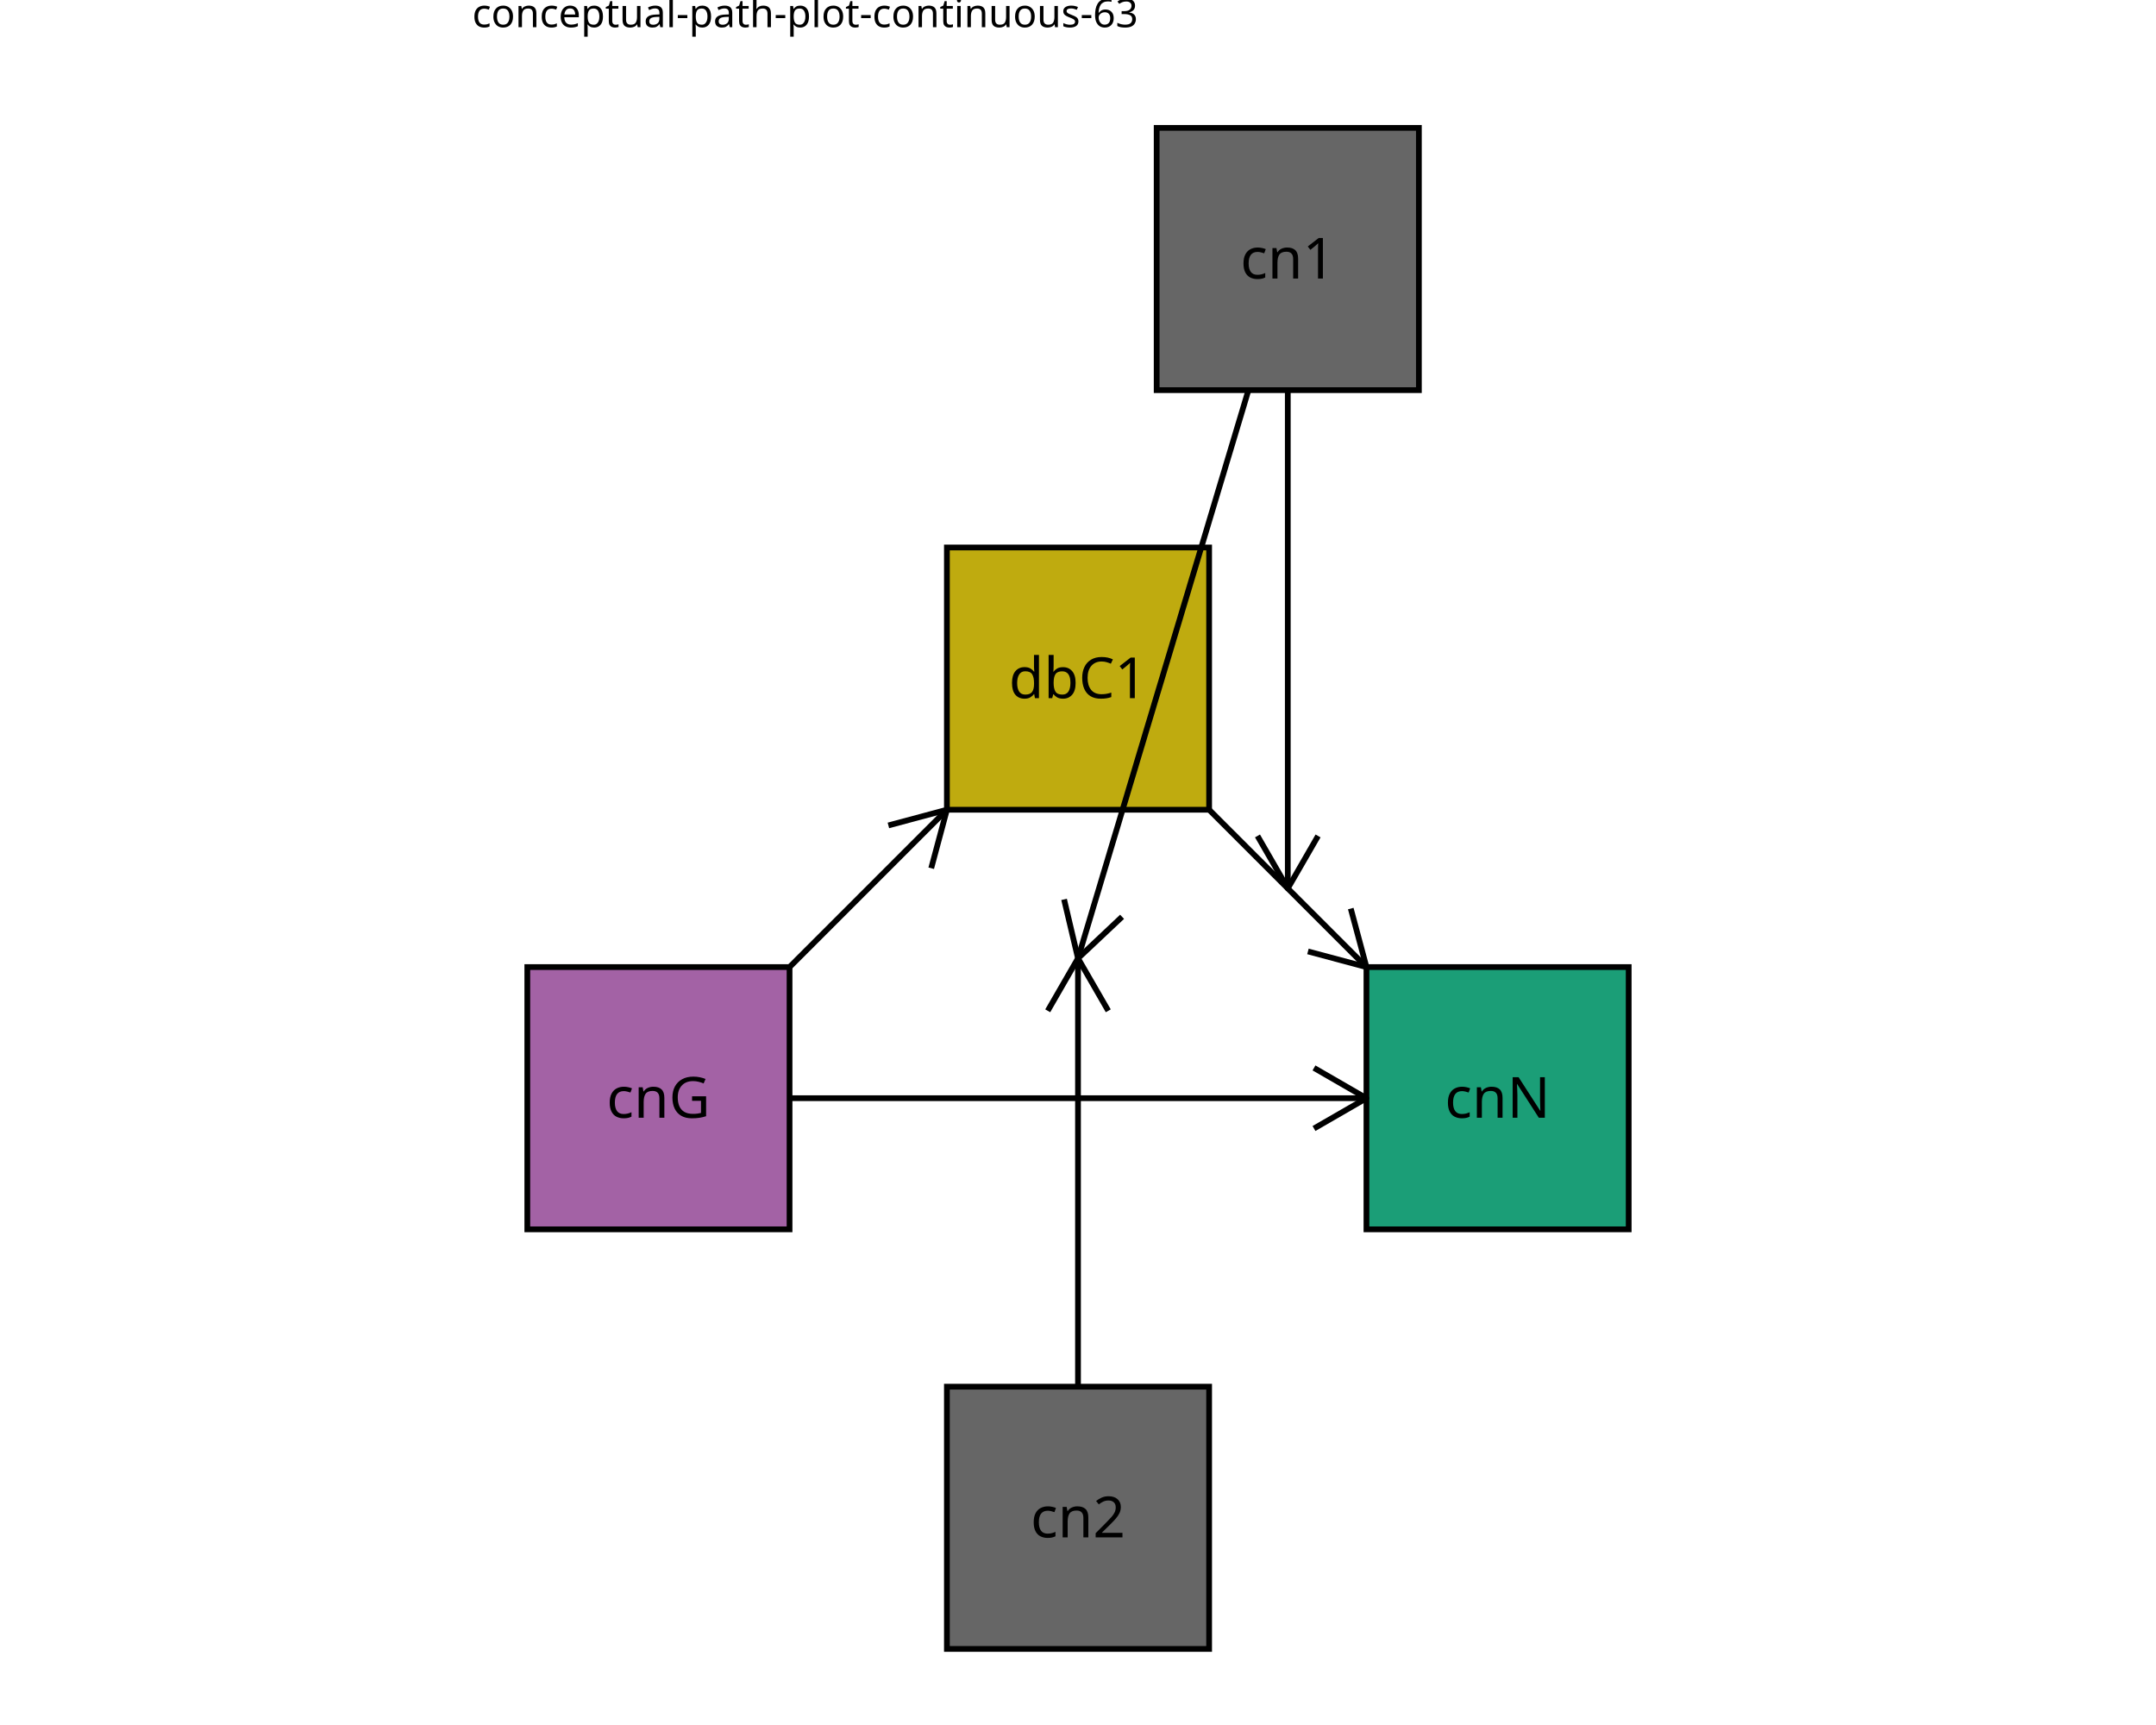
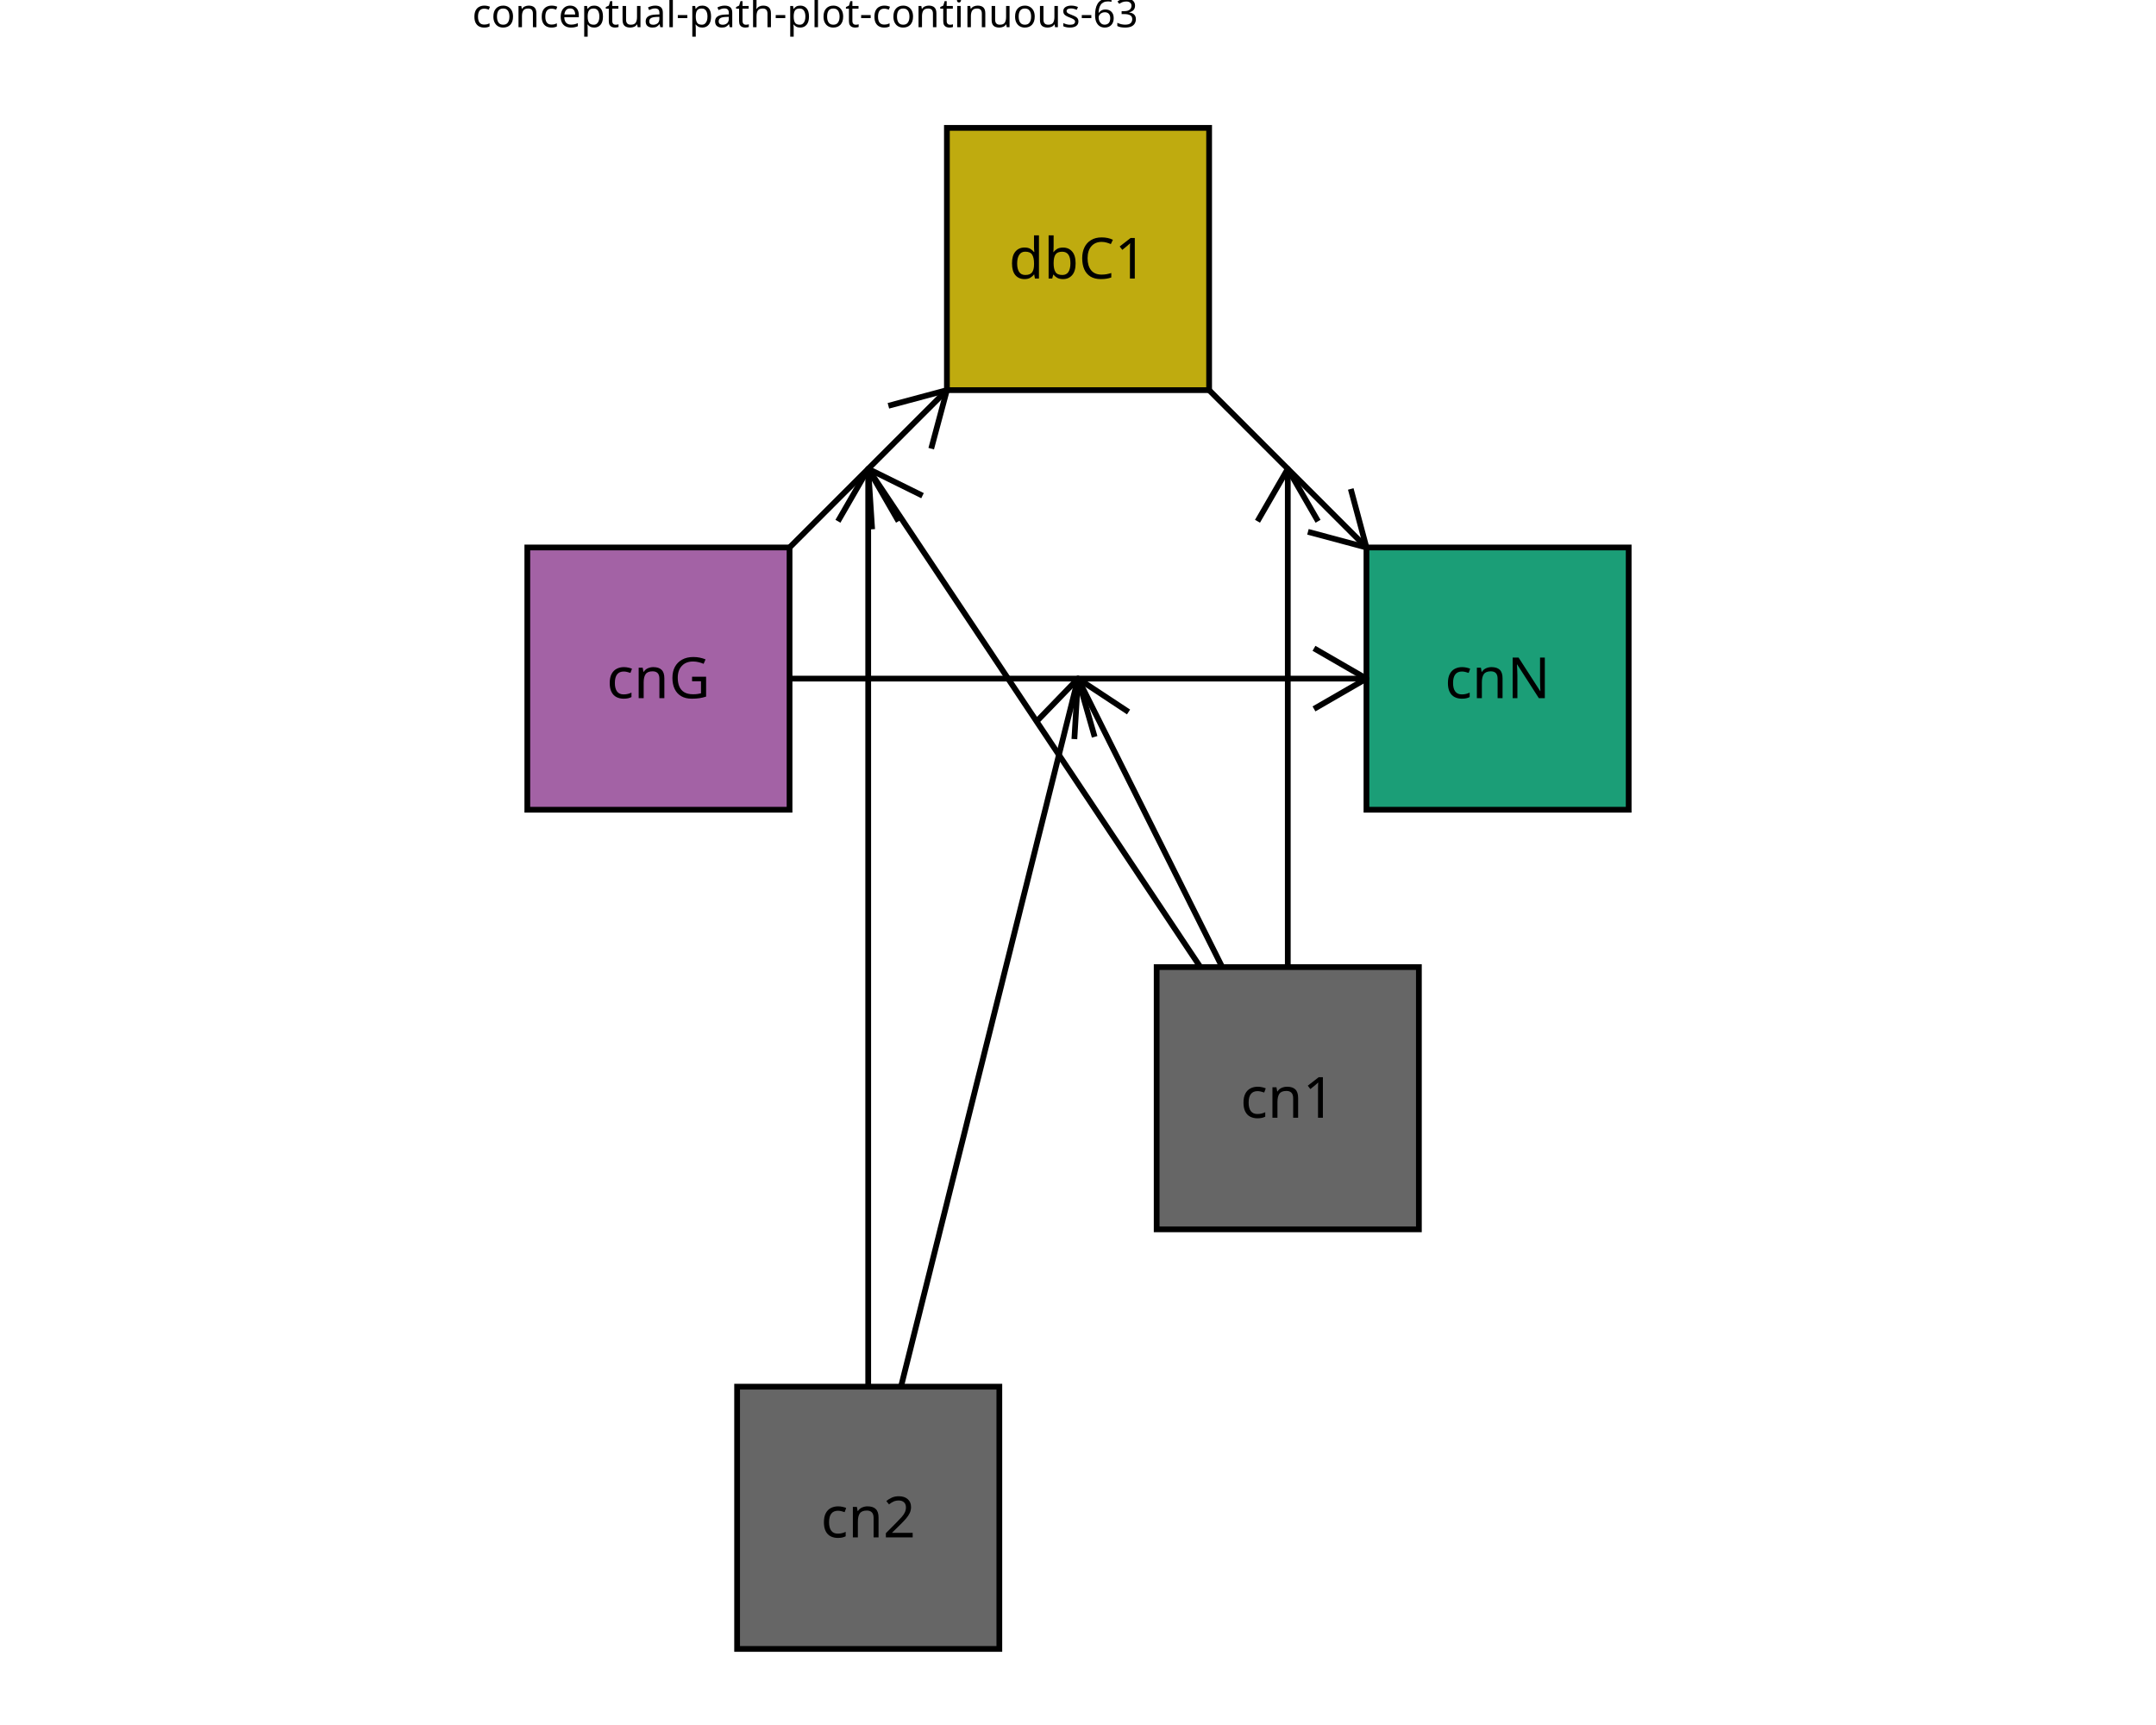
<svg xmlns="http://www.w3.org/2000/svg" class="svglite" data-engine-version="2.0" width="720.00pt" height="576.00pt" viewBox="0 0 720.00 576.00">
  <defs>
    <style type="text/css">
    .svglite line, .svglite polyline, .svglite polygon, .svglite path, .svglite rect, .svglite circle {
      fill: none;
      stroke: #000000;
      stroke-linecap: round;
      stroke-linejoin: round;
      stroke-miterlimit: 10.00;
    }
  </style>
  </defs>
  <rect width="100%" height="100%" style="stroke: none; fill: #FFFFFF;" />
  <defs>
    <clipPath id="cpMC4wMHw3MjAuMDB8MC4wMHw1NzYuMDA=">
      <rect x="0.00" y="0.00" width="720.00" height="576.00" />
    </clipPath>
  </defs>
  <g clip-path="url(#cpMC4wMHw3MjAuMDB8MC4wMHw1NzYuMDA=)">
</g>
  <defs>
    <clipPath id="cpMTU3LjcxfDU2Mi4yOXwwLjAwfDU3Ni4wMA==">
      <rect x="157.71" y="0.00" width="404.57" height="576.00" />
    </clipPath>
  </defs>
  <g clip-path="url(#cpMTU3LjcxfDU2Mi4yOXwwLjAwfDU3Ni4wMA==)">
    <rect x="157.71" y="0.00" width="404.57" height="576.00" style="stroke-width: 10.67; stroke: none;" />
  </g>
  <g clip-path="url(#cpMC4wMHw3MjAuMDB8MC4wMHw1NzYuMDA=)">
</g>
  <defs>
    <clipPath id="cpMTU3LjcxfDU2Mi4yOXwxNy4zMHw1NzYuMDA=">
      <rect x="157.71" y="17.30" width="404.57" height="558.70" />
    </clipPath>
  </defs>
  <g clip-path="url(#cpMTU3LjcxfDU2Mi4yOXwxNy4zMHw1NzYuMDA=)">
    <rect x="157.71" y="17.30" width="404.57" height="558.70" style="stroke-width: 10.67; stroke: none;" />
-     <rect x="176.10" y="322.92" width="87.57" height="87.57" style="stroke-width: 1.92; stroke-linecap: butt; stroke-linejoin: miter; fill: #A362A5;" />
-     <rect x="456.33" y="322.92" width="87.57" height="87.57" style="stroke-width: 1.92; stroke-linecap: butt; stroke-linejoin: miter; fill: #1B9E77;" />
-     <rect x="316.22" y="182.81" width="87.57" height="87.57" style="stroke-width: 1.92; stroke-linecap: butt; stroke-linejoin: miter; fill: #BFAB0F;" />
-     <rect x="386.27" y="42.70" width="87.57" height="87.57" style="stroke-width: 1.92; stroke-linecap: butt; stroke-linejoin: miter; fill: #666666;" />
-     <rect x="316.22" y="463.03" width="87.57" height="87.57" style="stroke-width: 1.92; stroke-linecap: butt; stroke-linejoin: miter; fill: #666666;" />
-     <rect x="316.22" y="276.22" width="87.57" height="87.57" style="stroke-width: 1.92; stroke: none; stroke-linecap: butt; stroke-linejoin: miter;" />
-     <rect x="386.27" y="252.87" width="87.57" height="87.57" style="stroke-width: 1.92; stroke: none; stroke-linecap: butt; stroke-linejoin: miter;" />
-     <rect x="316.22" y="276.22" width="87.57" height="87.57" style="stroke-width: 1.92; stroke: none; stroke-linecap: butt; stroke-linejoin: miter;" />
-     <polyline points="263.67,366.71 265.18,366.71 268.01,366.71 270.84,366.71 273.67,366.71 276.50,366.71 279.33,366.71 282.16,366.71 284.99,366.71 287.82,366.71 290.65,366.71 293.48,366.71 296.31,366.71 299.14,366.71 301.97,366.71 304.80,366.71 307.63,366.71 310.47,366.71 313.30,366.71 316.13,366.71 318.96,366.71 321.79,366.71 324.62,366.71 327.45,366.71 330.28,366.71 333.11,366.71 335.94,366.71 338.77,366.71 341.60,366.71 344.43,366.71 347.26,366.71 350.09,366.71 352.92,366.71 355.75,366.71 358.58,366.71 361.42,366.71 364.25,366.71 367.08,366.71 369.91,366.71 372.74,366.71 375.57,366.71 378.40,366.71 381.23,366.71 384.06,366.71 386.89,366.71 389.72,366.71 392.55,366.71 395.38,366.71 398.21,366.71 401.04,366.71 403.87,366.71 406.70,366.71 409.53,366.71 412.37,366.71 415.20,366.71 418.03,366.71 420.86,366.71 423.69,366.71 426.52,366.71 429.35,366.71 432.18,366.71 435.01,366.71 437.84,366.71 440.67,366.71 443.50,366.71 446.33,366.71 449.16,366.71 451.99,366.71 454.82,366.71 456.33,366.71 " style="stroke-width: 1.92; stroke-linecap: butt;" />
-     <polyline points="438.81,376.82 456.33,366.71 438.81,356.59 " style="stroke-width: 1.92; stroke-linecap: butt;" />
-     <polyline points="430.06,130.27 430.06,131.07 430.06,133.19 430.06,135.31 430.06,137.43 430.06,139.56 430.06,141.68 430.06,143.80 430.06,145.93 430.06,148.05 430.06,150.17 430.06,152.29 430.06,154.42 430.06,156.54 430.06,158.66 430.06,160.79 430.06,162.91 430.06,165.03 430.06,167.15 430.06,169.28 430.06,171.40 430.06,173.52 430.06,175.65 430.06,177.77 430.06,179.89 430.06,182.02 430.06,184.14 430.06,186.26 430.06,188.38 430.06,190.51 430.06,192.63 430.06,194.75 430.06,196.88 430.06,199.00 430.06,201.12 430.06,203.24 430.06,205.37 430.06,207.49 430.06,209.61 430.06,211.74 430.06,213.86 430.06,215.98 430.06,218.10 430.06,220.23 430.06,222.35 430.06,224.47 430.06,226.60 430.06,228.72 430.06,230.84 430.06,232.96 430.06,235.09 430.06,237.21 430.06,239.33 430.06,241.46 430.06,243.58 430.06,245.70 430.06,247.83 430.06,249.95 430.06,252.07 430.06,254.19 430.06,256.32 430.06,258.44 430.06,260.56 430.06,262.69 430.06,264.81 430.06,266.93 430.06,269.05 430.06,271.18 430.06,273.30 430.06,275.42 430.06,277.55 430.06,279.67 430.06,281.79 430.06,283.91 430.06,286.04 430.06,288.16 430.06,290.28 430.06,292.41 430.06,294.53 430.06,296.65 " style="stroke-width: 1.92; stroke-linecap: butt;" />
-     <polyline points="419.94,279.13 430.06,296.65 440.17,279.13 " style="stroke-width: 1.92; stroke-linecap: butt;" />
-     <polyline points="360.00,463.03 360.00,461.53 360.00,459.64 360.00,457.76 360.00,455.87 360.00,453.98 360.00,452.10 360.00,450.21 360.00,448.32 360.00,446.43 360.00,444.55 360.00,442.66 360.00,440.77 360.00,438.89 360.00,437.00 360.00,435.11 360.00,433.23 360.00,431.34 360.00,429.45 360.00,427.56 360.00,425.68 360.00,423.79 360.00,421.90 360.00,420.02 360.00,418.13 360.00,416.24 360.00,414.36 360.00,412.47 360.00,410.58 360.00,408.69 360.00,406.81 360.00,404.92 360.00,403.03 360.00,401.15 360.00,399.26 360.00,397.37 360.00,395.49 360.00,393.60 360.00,391.71 360.00,389.82 360.00,387.94 360.00,386.05 360.00,384.16 360.00,382.28 360.00,380.39 360.00,378.50 360.00,376.61 360.00,374.73 360.00,372.84 360.00,370.95 360.00,369.07 360.00,367.18 360.00,365.29 360.00,363.41 360.00,361.52 360.00,359.63 360.00,357.74 360.00,355.86 360.00,353.97 360.00,352.08 360.00,350.20 360.00,348.31 360.00,346.42 360.00,344.54 360.00,342.65 360.00,340.76 360.00,338.87 360.00,336.99 360.00,335.10 360.00,333.21 360.00,331.33 360.00,329.44 360.00,327.55 360.00,325.67 360.00,323.78 360.00,321.89 360.00,320.00 " style="stroke-width: 1.92; stroke-linecap: butt;" />
-     <polyline points="370.11,337.52 360.00,320.00 349.89,337.52 " style="stroke-width: 1.92; stroke-linecap: butt;" />
-     <polyline points="263.67,322.92 263.76,322.83 265.18,321.42 266.59,320.00 268.01,318.59 269.42,317.17 270.84,315.76 272.25,314.34 273.67,312.93 275.08,311.51 276.50,310.10 277.91,308.68 279.33,307.27 280.74,305.85 282.16,304.44 283.58,303.02 284.99,301.61 286.41,300.19 287.82,298.77 289.24,297.36 290.65,295.94 292.07,294.53 293.48,293.11 294.90,291.70 296.31,290.28 297.73,288.87 299.14,287.45 300.56,286.04 301.97,284.62 303.39,283.21 304.80,281.79 306.22,280.38 307.63,278.96 309.05,277.55 310.47,276.13 311.88,274.72 313.30,273.30 314.71,271.88 316.13,270.47 316.22,270.38 " style="stroke-width: 1.92; stroke-linecap: butt;" />
-     <polyline points="310.98,289.92 316.22,270.38 296.68,275.62 " style="stroke-width: 1.92; stroke-linecap: butt;" />
-     <polyline points="403.78,270.38 403.87,270.47 405.29,271.88 406.70,273.30 408.12,274.72 409.53,276.13 410.95,277.55 412.37,278.96 413.78,280.38 415.20,281.79 416.61,283.21 418.03,284.62 419.44,286.04 420.86,287.45 422.27,288.87 423.69,290.28 425.10,291.70 426.52,293.11 427.93,294.53 429.35,295.94 430.76,297.36 432.18,298.77 433.59,300.19 435.01,301.61 436.42,303.02 437.84,304.44 439.26,305.85 440.67,307.27 442.09,308.68 443.50,310.10 444.92,311.51 446.33,312.93 447.75,314.34 449.16,315.76 450.58,317.17 451.99,318.59 453.41,320.00 454.82,321.42 456.24,322.83 456.33,322.92 " style="stroke-width: 1.92; stroke-linecap: butt;" />
-     <polyline points="436.79,317.69 456.33,322.92 451.09,303.38 " style="stroke-width: 1.92; stroke-linecap: butt;" />
-     <polyline points="416.92,130.27 416.61,131.30 415.90,133.66 415.20,136.02 414.49,138.38 413.78,140.74 413.07,143.10 412.37,145.45 411.66,147.81 410.95,150.17 410.24,152.53 409.53,154.89 408.83,157.25 408.12,159.61 407.41,161.97 406.70,164.32 406.00,166.68 405.29,169.04 404.58,171.40 403.87,173.76 403.17,176.12 402.46,178.48 401.75,180.84 401.04,183.19 400.34,185.55 399.63,187.91 398.92,190.27 398.21,192.63 397.50,194.99 396.80,197.35 396.09,199.71 395.38,202.06 394.67,204.42 393.97,206.78 393.26,209.14 392.55,211.50 391.84,213.86 391.14,216.22 390.43,218.58 389.72,220.93 389.01,223.29 388.31,225.65 387.60,228.01 386.89,230.37 386.18,232.73 385.47,235.09 384.77,237.45 384.06,239.81 383.35,242.16 382.64,244.52 381.94,246.88 381.23,249.24 380.52,251.60 379.81,253.96 379.11,256.32 378.40,258.68 377.69,261.03 376.98,263.39 376.28,265.75 375.57,268.11 374.86,270.47 374.15,272.83 373.45,275.19 372.74,277.55 372.03,279.90 371.32,282.26 370.61,284.62 369.91,286.98 369.20,289.34 368.49,291.70 367.78,294.06 367.08,296.42 366.37,298.77 365.66,301.13 364.95,303.49 364.25,305.85 363.54,308.21 362.83,310.57 362.12,312.93 361.42,315.29 360.71,317.65 360.00,320.00 " style="stroke-width: 1.92; stroke-linecap: butt;" />
-     <polyline points="355.35,300.32 360.00,320.00 374.72,306.13 " style="stroke-width: 1.92; stroke-linecap: butt;" />
-     <text x="219.89" y="373.23" text-anchor="middle" style="font-size: 18.97px; font-family: sans;" textLength="34.80px" lengthAdjust="spacingAndGlyphs">cnG</text>
-     <text x="500.11" y="373.23" text-anchor="middle" style="font-size: 18.97px; font-family: sans;" textLength="33.74px" lengthAdjust="spacingAndGlyphs">cnN</text>
-     <text x="360.00" y="233.12" text-anchor="middle" style="font-size: 18.97px; font-family: sans;" textLength="45.35px" lengthAdjust="spacingAndGlyphs">dbC1</text>
-     <text x="430.06" y="93.01" text-anchor="middle" style="font-size: 18.97px; font-family: sans;" textLength="30.59px" lengthAdjust="spacingAndGlyphs">cn1</text>
-     <text x="360.00" y="513.35" text-anchor="middle" style="font-size: 18.97px; font-family: sans;" textLength="30.59px" lengthAdjust="spacingAndGlyphs">cn2</text>
+     <rect x="176.10" y="182.81" width="87.57" height="87.57" style="stroke-width: 1.92; stroke-linecap: butt; stroke-linejoin: miter; fill: #A362A5;" />
+     <rect x="456.33" y="182.81" width="87.57" height="87.57" style="stroke-width: 1.92; stroke-linecap: butt; stroke-linejoin: miter; fill: #1B9E77;" />
+     <rect x="316.22" y="42.70" width="87.57" height="87.57" style="stroke-width: 1.92; stroke-linecap: butt; stroke-linejoin: miter; fill: #BFAB0F;" />
+     <rect x="386.27" y="322.92" width="87.57" height="87.57" style="stroke-width: 1.92; stroke-linecap: butt; stroke-linejoin: miter; fill: #666666;" />
+     <rect x="246.16" y="463.03" width="87.57" height="87.57" style="stroke-width: 1.92; stroke-linecap: butt; stroke-linejoin: miter; fill: #666666;" />
+     <rect x="316.22" y="182.81" width="87.57" height="87.57" style="stroke-width: 1.92; stroke: none; stroke-linecap: butt; stroke-linejoin: miter;" />
+     <rect x="246.16" y="112.76" width="87.57" height="87.57" style="stroke-width: 1.92; stroke: none; stroke-linecap: butt; stroke-linejoin: miter;" />
+     <rect x="386.27" y="112.76" width="87.57" height="87.57" style="stroke-width: 1.92; stroke: none; stroke-linecap: butt; stroke-linejoin: miter;" />
+     <rect x="316.22" y="182.81" width="87.57" height="87.57" style="stroke-width: 1.92; stroke: none; stroke-linecap: butt; stroke-linejoin: miter;" />
+     <rect x="246.16" y="112.76" width="87.57" height="87.57" style="stroke-width: 1.92; stroke: none; stroke-linecap: butt; stroke-linejoin: miter;" />
+     <polyline points="263.67,226.60 265.18,226.60 268.01,226.60 270.84,226.60 273.67,226.60 276.50,226.60 279.33,226.60 282.16,226.60 284.99,226.60 287.82,226.60 290.65,226.60 293.48,226.60 296.31,226.60 299.14,226.60 301.97,226.60 304.80,226.60 307.63,226.60 310.47,226.60 313.30,226.60 316.13,226.60 318.96,226.60 321.79,226.60 324.62,226.60 327.45,226.60 330.28,226.60 333.11,226.60 335.94,226.60 338.77,226.60 341.60,226.60 344.43,226.60 347.26,226.60 350.09,226.60 352.92,226.60 355.75,226.60 358.58,226.60 361.42,226.60 364.25,226.60 367.08,226.60 369.91,226.60 372.74,226.60 375.57,226.60 378.40,226.60 381.23,226.60 384.06,226.60 386.89,226.60 389.72,226.60 392.55,226.60 395.38,226.60 398.21,226.60 401.04,226.60 403.87,226.60 406.70,226.60 409.53,226.60 412.37,226.60 415.20,226.60 418.03,226.60 420.86,226.60 423.69,226.60 426.52,226.60 429.35,226.60 432.18,226.60 435.01,226.60 437.84,226.60 440.67,226.60 443.50,226.60 446.33,226.60 449.16,226.60 451.99,226.60 454.82,226.60 456.33,226.60 " style="stroke-width: 1.92; stroke-linecap: butt;" />
+     <polyline points="438.81,236.71 456.33,226.60 438.81,216.48 " style="stroke-width: 1.92; stroke-linecap: butt;" />
+     <polyline points="400.87,322.92 400.34,322.13 398.92,320.00 397.50,317.88 396.09,315.76 394.67,313.64 393.26,311.51 391.84,309.39 390.43,307.27 389.01,305.14 387.60,303.02 386.18,300.90 384.77,298.77 383.35,296.65 381.94,294.53 380.52,292.41 379.11,290.28 377.69,288.16 376.28,286.04 374.86,283.91 373.45,281.79 372.03,279.67 370.61,277.55 369.20,275.42 367.78,273.30 366.37,271.18 364.95,269.05 363.54,266.93 362.12,264.81 360.71,262.69 359.29,260.56 357.88,258.44 356.46,256.32 355.05,254.19 353.63,252.07 352.22,249.95 350.80,247.83 349.39,245.70 347.97,243.58 346.55,241.46 345.14,239.33 343.72,237.21 342.31,235.09 340.89,232.96 339.48,230.84 338.06,228.72 336.65,226.60 335.23,224.47 333.82,222.35 332.40,220.23 330.99,218.10 329.57,215.98 328.16,213.86 326.74,211.74 325.33,209.61 323.91,207.49 322.50,205.37 321.08,203.24 319.66,201.12 318.25,199.00 316.83,196.88 315.42,194.75 314.00,192.63 312.59,190.51 311.17,188.38 309.76,186.26 308.34,184.14 306.93,182.02 305.51,179.89 304.10,177.77 302.68,175.65 301.27,173.52 299.85,171.40 298.44,169.28 297.02,167.15 295.61,165.03 294.19,162.91 292.77,160.79 291.36,158.66 289.94,156.54 " style="stroke-width: 1.92; stroke-linecap: butt;" />
+     <polyline points="308.08,165.51 289.94,156.54 291.25,176.73 " style="stroke-width: 1.92; stroke-linecap: butt;" />
+     <polyline points="430.06,322.92 430.06,322.13 430.06,320.00 430.06,317.88 430.06,315.76 430.06,313.64 430.06,311.51 430.06,309.39 430.06,307.27 430.06,305.14 430.06,303.02 430.06,300.90 430.06,298.77 430.06,296.65 430.06,294.53 430.06,292.41 430.06,290.28 430.06,288.16 430.06,286.04 430.06,283.91 430.06,281.79 430.06,279.67 430.06,277.55 430.06,275.42 430.06,273.30 430.06,271.18 430.06,269.05 430.06,266.93 430.06,264.81 430.06,262.69 430.06,260.56 430.06,258.44 430.06,256.32 430.06,254.19 430.06,252.07 430.06,249.95 430.06,247.83 430.06,245.70 430.06,243.58 430.06,241.46 430.06,239.33 430.06,237.21 430.06,235.09 430.06,232.96 430.06,230.84 430.06,228.72 430.06,226.60 430.06,224.47 430.06,222.35 430.06,220.23 430.06,218.10 430.06,215.98 430.06,213.86 430.06,211.74 430.06,209.61 430.06,207.49 430.06,205.37 430.06,203.24 430.06,201.12 430.06,199.00 430.06,196.88 430.06,194.75 430.06,192.63 430.06,190.51 430.06,188.38 430.06,186.26 430.06,184.14 430.06,182.02 430.06,179.89 430.06,177.77 430.06,175.65 430.06,173.52 430.06,171.40 430.06,169.28 430.06,167.15 430.06,165.03 430.06,162.91 430.06,160.79 430.06,158.66 430.06,156.54 " style="stroke-width: 1.92; stroke-linecap: butt;" />
+     <polyline points="440.17,174.06 430.06,156.54 419.94,174.06 " style="stroke-width: 1.92; stroke-linecap: butt;" />
+     <polyline points="300.89,463.03 301.27,461.53 301.97,458.70 302.68,455.87 303.39,453.04 304.10,450.21 304.80,447.38 305.51,444.55 306.22,441.72 306.93,438.89 307.63,436.06 308.34,433.23 309.05,430.40 309.76,427.56 310.47,424.73 311.17,421.90 311.88,419.07 312.59,416.24 313.30,413.41 314.00,410.58 314.71,407.75 315.42,404.92 316.13,402.09 316.83,399.26 317.54,396.43 318.25,393.60 318.96,390.77 319.66,387.94 320.37,385.11 321.08,382.28 321.79,379.45 322.50,376.61 323.20,373.78 323.91,370.95 324.62,368.12 325.33,365.29 326.03,362.46 326.74,359.63 327.45,356.80 328.16,353.97 328.86,351.14 329.57,348.31 330.28,345.48 330.99,342.65 331.69,339.82 332.40,336.99 333.11,334.16 333.82,331.33 334.53,328.50 335.23,325.67 335.94,322.83 336.65,320.00 337.36,317.17 338.06,314.34 338.77,311.51 339.48,308.68 340.19,305.85 340.89,303.02 341.60,300.19 342.31,297.36 343.02,294.53 343.72,291.70 344.43,288.87 345.14,286.04 345.85,283.21 346.55,280.38 347.26,277.55 347.97,274.72 348.68,271.88 349.39,269.05 350.09,266.22 350.80,263.39 351.51,260.56 352.22,257.73 352.92,254.90 353.63,252.07 354.34,249.24 355.05,246.41 355.75,243.58 356.46,240.75 357.17,237.92 357.88,235.09 358.58,232.26 359.29,229.43 360.00,226.60 " style="stroke-width: 1.92; stroke-linecap: butt;" />
+     <polyline points="365.56,246.04 360.00,226.60 345.94,241.14 " style="stroke-width: 1.92; stroke-linecap: butt;" />
+     <polyline points="289.94,463.03 289.94,460.82 289.94,457.29 289.94,453.75 289.94,450.21 289.94,446.67 289.94,443.13 289.94,439.59 289.94,436.06 289.94,432.52 289.94,428.98 289.94,425.44 289.94,421.90 289.94,418.37 289.94,414.83 289.94,411.29 289.94,407.75 289.94,404.21 289.94,400.67 289.94,397.14 289.94,393.60 289.94,390.06 289.94,386.52 289.94,382.98 289.94,379.45 289.94,375.91 289.94,372.37 289.94,368.83 289.94,365.29 289.94,361.75 289.94,358.22 289.94,354.68 289.94,351.14 289.94,347.60 289.94,344.06 289.94,340.53 289.94,336.99 289.94,333.45 289.94,329.91 289.94,326.37 289.94,322.83 289.94,319.30 289.94,315.76 289.94,312.22 289.94,308.68 289.94,305.14 289.94,301.61 289.94,298.07 289.94,294.53 289.94,290.99 289.94,287.45 289.94,283.91 289.94,280.38 289.94,276.84 289.94,273.30 289.94,269.76 289.94,266.22 289.94,262.69 289.94,259.15 289.94,255.61 289.94,252.07 289.94,248.53 289.94,244.99 289.94,241.46 289.94,237.92 289.94,234.38 289.94,230.84 289.94,227.30 289.94,223.77 289.94,220.23 289.94,216.69 289.94,213.15 289.94,209.61 289.94,206.07 289.94,202.54 289.94,199.00 289.94,195.46 289.94,191.92 289.94,188.38 289.94,184.85 289.94,181.31 289.94,177.77 289.94,174.23 289.94,170.69 289.94,167.15 289.94,163.62 289.94,160.08 289.94,156.54 " style="stroke-width: 1.92; stroke-linecap: butt;" />
+     <polyline points="300.06,174.06 289.94,156.54 279.83,174.06 " style="stroke-width: 1.92; stroke-linecap: butt;" />
+     <polyline points="263.67,182.81 263.76,182.72 265.18,181.31 266.59,179.89 268.01,178.48 269.42,177.06 270.84,175.65 272.25,174.23 273.67,172.82 275.08,171.40 276.50,169.99 277.91,168.57 279.33,167.15 280.74,165.74 282.16,164.32 283.58,162.91 284.99,161.49 286.41,160.08 287.82,158.66 289.24,157.25 290.65,155.83 292.07,154.42 293.48,153.00 294.90,151.59 296.31,150.17 297.73,148.76 299.14,147.34 300.56,145.93 301.97,144.51 303.39,143.10 304.80,141.68 306.22,140.26 307.63,138.85 309.05,137.43 310.47,136.02 311.88,134.60 313.30,133.19 314.71,131.77 316.13,130.36 316.22,130.27 " style="stroke-width: 1.92; stroke-linecap: butt;" />
+     <polyline points="310.98,149.81 316.22,130.27 296.68,135.50 " style="stroke-width: 1.92; stroke-linecap: butt;" />
+     <polyline points="403.78,130.27 403.87,130.36 405.29,131.77 406.70,133.19 408.12,134.60 409.53,136.02 410.95,137.43 412.37,138.85 413.78,140.26 415.20,141.68 416.61,143.10 418.03,144.51 419.44,145.93 420.86,147.34 422.27,148.76 423.69,150.17 425.10,151.59 426.52,153.00 427.93,154.42 429.35,155.83 430.76,157.25 432.18,158.66 433.59,160.08 435.01,161.49 436.42,162.91 437.84,164.32 439.26,165.74 440.67,167.15 442.09,168.57 443.50,169.99 444.92,171.40 446.33,172.82 447.75,174.23 449.16,175.65 450.58,177.06 451.99,178.48 453.41,179.89 454.82,181.31 456.24,182.72 456.33,182.81 " style="stroke-width: 1.92; stroke-linecap: butt;" />
+     <polyline points="436.79,177.58 456.33,182.81 451.09,163.27 " style="stroke-width: 1.92; stroke-linecap: butt;" />
+     <polyline points="408.16,322.92 408.12,322.83 407.41,321.42 406.70,320.00 406.00,318.59 405.29,317.17 404.58,315.76 403.87,314.34 403.17,312.93 402.46,311.51 401.75,310.10 401.04,308.68 400.34,307.27 399.63,305.85 398.92,304.44 398.21,303.02 397.50,301.61 396.80,300.19 396.09,298.77 395.38,297.36 394.67,295.94 393.97,294.53 393.26,293.11 392.55,291.70 391.84,290.28 391.14,288.87 390.43,287.45 389.72,286.04 389.01,284.62 388.31,283.21 387.60,281.79 386.89,280.38 386.18,278.96 385.47,277.55 384.77,276.13 384.06,274.72 383.35,273.30 382.64,271.88 381.94,270.47 381.23,269.05 380.52,267.64 379.81,266.22 379.11,264.81 378.40,263.39 377.69,261.98 376.98,260.56 376.28,259.15 375.57,257.73 374.86,256.32 374.15,254.90 373.45,253.49 372.74,252.07 372.03,250.66 371.32,249.24 370.61,247.83 369.91,246.41 369.20,244.99 368.49,243.58 367.78,242.16 367.08,240.75 366.37,239.33 365.66,237.92 364.95,236.50 364.25,235.09 363.54,233.67 362.83,232.26 362.12,230.84 361.42,229.43 360.71,228.01 360.00,226.60 " style="stroke-width: 1.92; stroke-linecap: butt;" />
+     <polyline points="376.88,237.74 360.00,226.60 358.79,246.79 " style="stroke-width: 1.92; stroke-linecap: butt;" />
+     <text x="219.89" y="233.12" text-anchor="middle" style="font-size: 18.97px; font-family: sans;" textLength="34.80px" lengthAdjust="spacingAndGlyphs">cnG</text>
+     <text x="500.11" y="233.12" text-anchor="middle" style="font-size: 18.97px; font-family: sans;" textLength="33.74px" lengthAdjust="spacingAndGlyphs">cnN</text>
+     <text x="360.00" y="93.01" text-anchor="middle" style="font-size: 18.97px; font-family: sans;" textLength="45.35px" lengthAdjust="spacingAndGlyphs">dbC1</text>
+     <text x="430.06" y="373.23" text-anchor="middle" style="font-size: 18.97px; font-family: sans;" textLength="30.59px" lengthAdjust="spacingAndGlyphs">cn1</text>
+     <text x="289.94" y="513.35" text-anchor="middle" style="font-size: 18.97px; font-family: sans;" textLength="30.59px" lengthAdjust="spacingAndGlyphs">cn2</text>
  </g>
  <g clip-path="url(#cpMC4wMHw3MjAuMDB8MC4wMHw1NzYuMDA=)">
    <text x="157.71" y="9.08" style="font-size: 13.20px; font-family: sans;" textLength="206.96px" lengthAdjust="spacingAndGlyphs">conceptual-path-plot-continuous-63</text>
  </g>
</svg>
